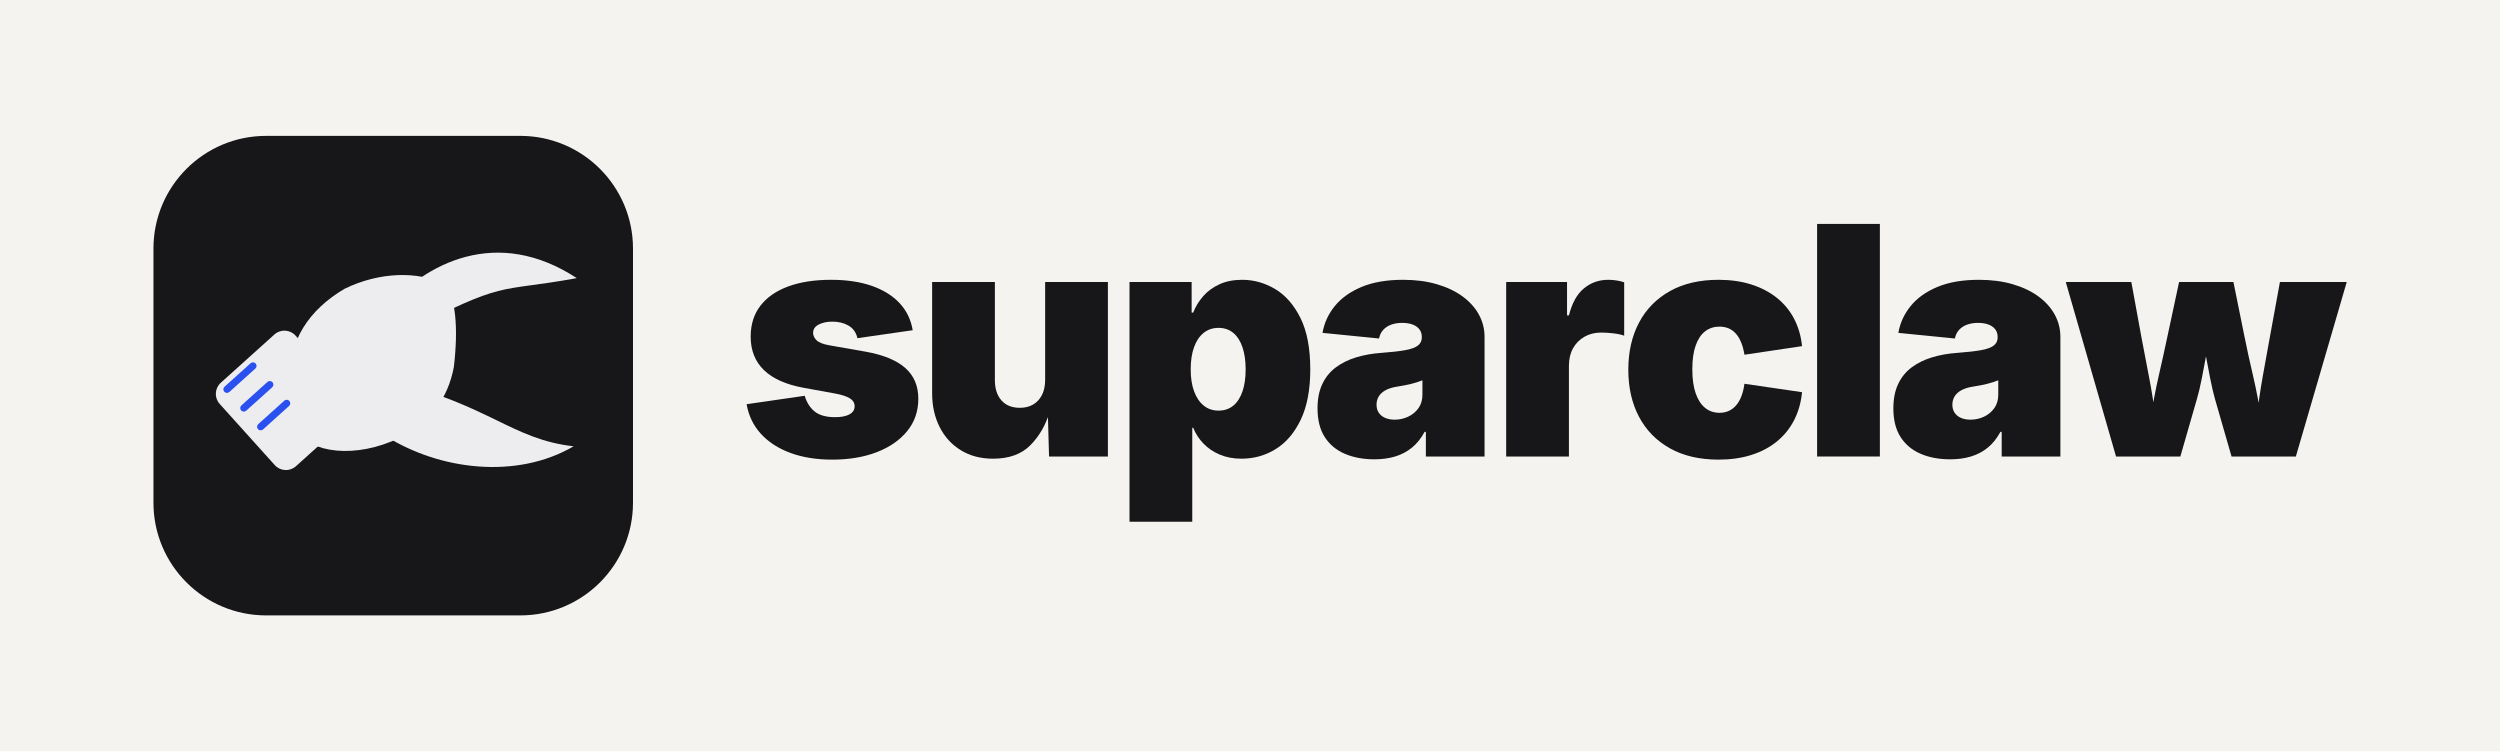
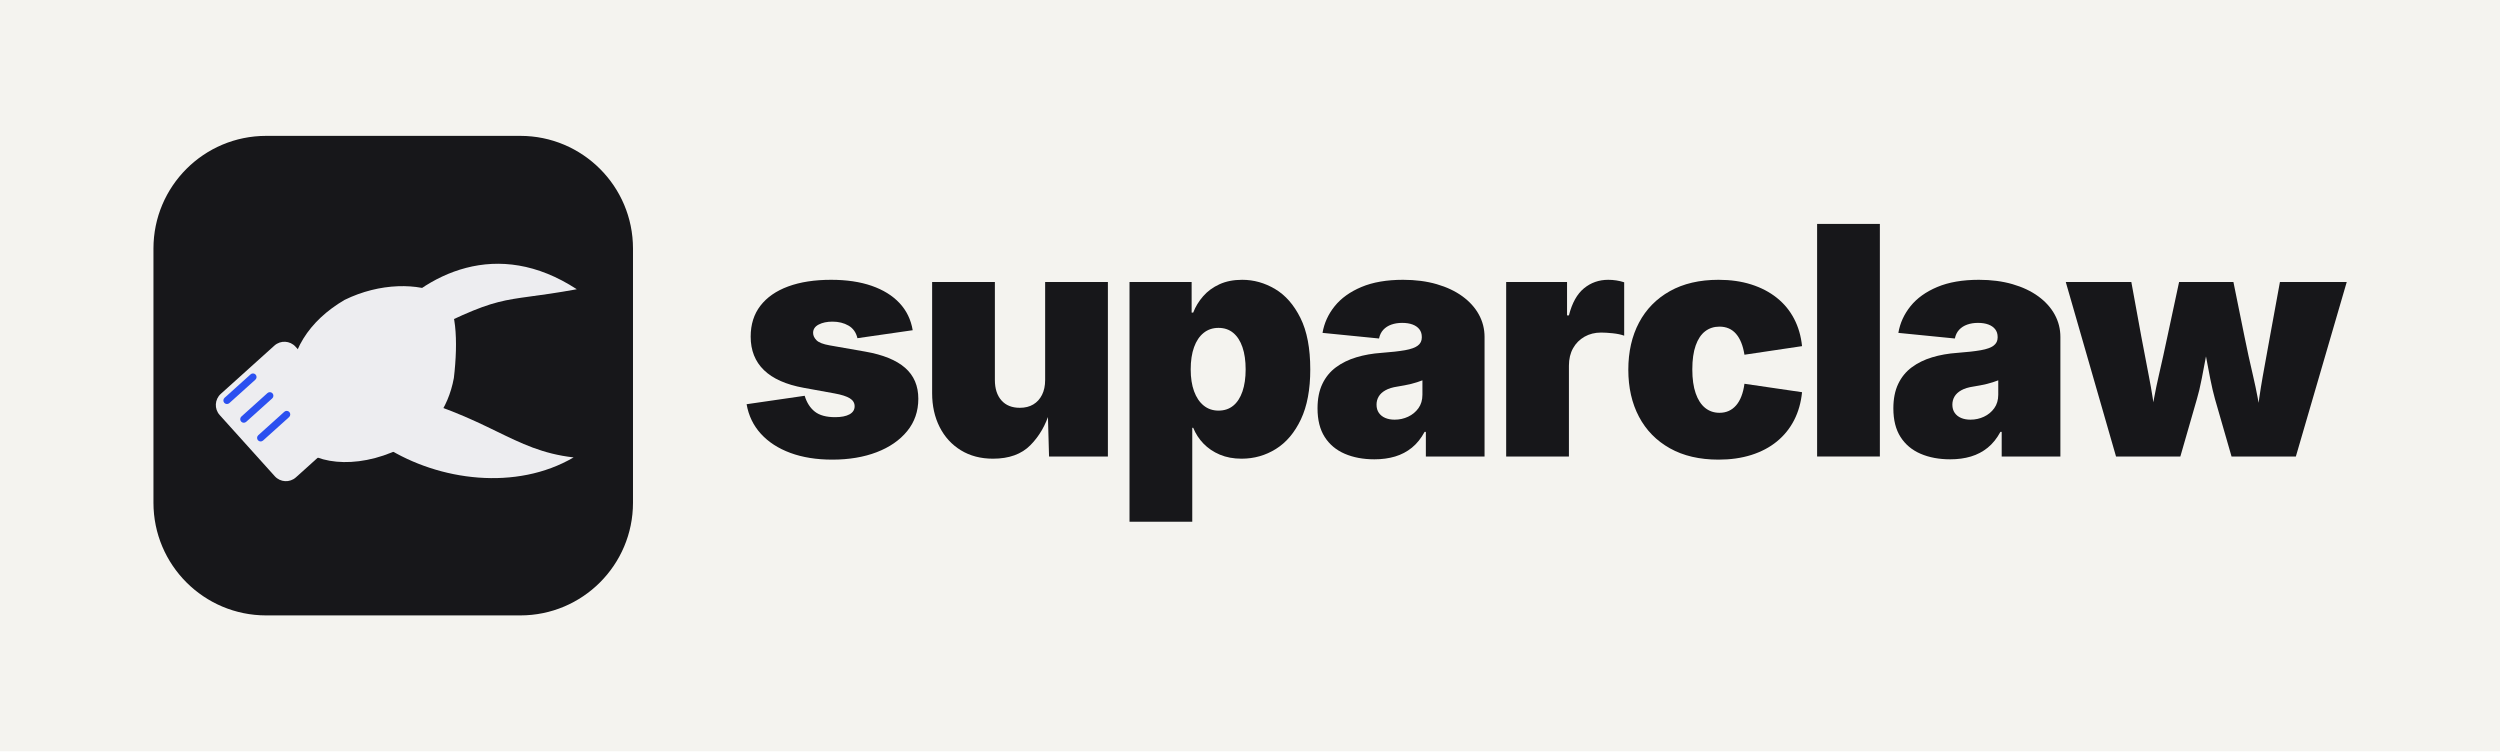
<svg xmlns="http://www.w3.org/2000/svg" width="1564" height="470" viewBox="0 0 1564 470" role="img" aria-label="SuparClaw">
  <rect width="1564" height="470" fill="#F4F3EF" />
  <g transform="translate(96 85)">
    <rect width="300" height="300" rx="70.5" fill="#17171A" />
    <g transform="translate(19.5 19.5) scale(0.2548828)">
-       <g transform="translate(539.03 528.87) scale(0.83531)">
+       <g transform="translate(539.03 556.16) scale(0.83531)">
        <g transform="rotate(-8 -80 0)">
          <g transform="rotate(-34 -330 40)">
            <rect x="-486" y="-160" width="300" height="330" rx="44" fill="#EDEDF0" />
            <g fill="#2B50F0">
              <rect x="-452" y="-144" width="124" height="21" rx="10.5" />
              <rect x="-452" y="-70" width="124" height="21" rx="10.5" />
              <rect x="-452" y="4" width="124" height="21" rx="10.5" />
            </g>
          </g>
          <path d="M -330 -46 C -322 -156 -248 -240 -136 -286 C -26 -322 86 -306 150 -262 C 188 -228 178 -120 150 -14 C 120 76 60 130 -8 160 C -150 216 -284 186 -330 118 Z" fill="#EDEDF0" />
          <path d="M 544 -222 C 334 -406 110 -330 -30 -206 L -8 -169 L 14 -132 C 344 -248 298 -212 544 -222 Z" fill="#EDEDF0" />
          <path d="M 466 266 C 288 220 240 112 -42 0 L -59 80 L -76 160 C 66 280 286 340 466 266 Z" fill="#EDEDF0" />
        </g>
      </g>
    </g>
  </g>
  <g transform="translate(462 285.59) scale(0.09765625 -0.09765625)" fill="#17171A">
    <path transform="translate(0 0)" d="M601 -20Q449 -20 332.5 23.0Q216 66 143.5 145.5Q71 225 52 335L424 389Q444 323 489.0 287.5Q534 252 619 252Q678 252 711.0 270.0Q744 288 744 322Q744 354 713.0 373.0Q682 392 616 404L418 440Q248 471 163.0 553.5Q78 636 78 768Q78 885 140.5 966.0Q203 1047 318.5 1089.5Q434 1132 594 1132Q742 1132 853.0 1093.5Q964 1055 1031.5 983.0Q1099 911 1116 809L762 758Q749 813 705.0 838.5Q661 864 602 864Q550 864 514.0 845.5Q478 827 478 792Q478 767 499.5 745.0Q521 723 584 712L812 672Q983 642 1067.5 568.0Q1152 494 1152 370Q1152 250 1080.5 162.5Q1009 75 885.0 27.5Q761 -20 601 -20Z" />
    <path transform="translate(1138.464 0)" d="M492 -14Q374 -14 286.0 40.0Q198 94 150.0 189.0Q102 284 102 406V1118H504V490Q504 407 546.0 359.5Q588 312 664 312Q714 312 750.0 333.5Q786 355 806.0 395.0Q826 435 826 490V1118H1228V0H851L843 286H855Q817 159 731.5 72.5Q646 -14 492 -14Z" />
    <path transform="translate(2402.928 0)" d="M102 -418V1118H500V922H510Q532 979 574.0 1027.0Q616 1075 678.5 1103.5Q741 1132 824 1132Q935 1132 1034.5 1073.0Q1134 1014 1197.0 887.5Q1260 761 1260 558Q1260 365 1200.0 238.0Q1140 111 1040.0 48.5Q940 -14 820 -14Q742 -14 680.5 12.0Q619 38 576.0 82.5Q533 127 510 184H504V-418ZM672 294Q728 294 766.5 325.5Q805 357 825.5 416.5Q846 476 846 558Q846 641 825.5 700.5Q805 760 766.5 792.0Q728 824 672 824Q617 824 577.0 792.0Q537 760 515.5 700.5Q494 641 494 558Q494 477 515.5 418.0Q537 359 577.0 326.5Q617 294 672 294Z" />
    <path transform="translate(3659.392 0)" d="M414 -18Q307 -18 224.5 17.5Q142 53 96.0 125.0Q50 197 50 308Q50 400 81.0 465.0Q112 530 168.0 571.5Q224 613 298.5 635.5Q373 658 460 664Q554 671 610.5 681.0Q667 691 692.5 710.5Q718 730 718 762V766Q718 795 702.5 815.0Q687 835 659.0 845.5Q631 856 592 856Q554 856 523.0 845.0Q492 834 471.5 812.0Q451 790 444 756L82 792Q98 886 160.0 963.0Q222 1040 331.5 1086.0Q441 1132 598 1132Q717 1132 813.5 1104.0Q910 1076 978.5 1026.0Q1047 976 1083.5 909.5Q1120 843 1120 766V0H744V158H736Q702 95 654.5 56.5Q607 18 547.0 0.0Q487 -18 414 -18ZM544 236Q590 236 630.5 255.0Q671 274 696.5 309.5Q722 345 722 396V488Q706 482 688.0 476.0Q670 470 649.5 465.0Q629 460 607.5 456.0Q586 452 562 448Q515 441 485.5 424.5Q456 408 442.0 384.5Q428 361 428 332Q428 301 443.0 279.5Q458 258 484.0 247.0Q510 236 544 236Z" />
    <path transform="translate(4815.856 0)" d="M102 0V1118H492V904H504Q534 1023 600.5 1077.5Q667 1132 756 1132Q782 1132 808.0 1128.0Q834 1124 858 1116V774Q828 785 784.5 789.5Q741 794 710 794Q651 794 604.0 767.5Q557 741 530.5 693.5Q504 646 504 582V0Z" />
    <path transform="translate(5638.32 0)" d="M640 -20Q458 -20 328.5 52.5Q199 125 130.5 254.5Q62 384 62 556Q62 728 130.5 857.5Q199 987 328.5 1059.5Q458 1132 640 1132Q756 1132 850.0 1102.0Q944 1072 1013.5 1016.5Q1083 961 1124.0 882.5Q1165 804 1175 707L806 652Q799 696 785.5 729.5Q772 763 752.0 786.0Q732 809 705.5 820.5Q679 832 646 832Q593 832 554.0 802.0Q515 772 493.5 711.0Q472 650 472 558Q472 467 493.5 405.0Q515 343 554.0 311.5Q593 280 646 280Q679 280 705.5 292.0Q732 304 752.5 327.5Q773 351 786.5 386.0Q800 421 806 466L1175 412Q1165 312 1124.0 232.5Q1083 153 1014.0 96.5Q945 40 850.5 10.0Q756 -20 640 -20Z" />
    <path transform="translate(6807.784 0)" d="M504 1490V0H102V1490Z" />
    <path transform="translate(7348.248 0)" d="M414 -18Q307 -18 224.5 17.5Q142 53 96.0 125.0Q50 197 50 308Q50 400 81.0 465.0Q112 530 168.0 571.5Q224 613 298.5 635.5Q373 658 460 664Q554 671 610.5 681.0Q667 691 692.5 710.5Q718 730 718 762V766Q718 795 702.5 815.0Q687 835 659.0 845.5Q631 856 592 856Q554 856 523.0 845.0Q492 834 471.5 812.0Q451 790 444 756L82 792Q98 886 160.0 963.0Q222 1040 331.5 1086.0Q441 1132 598 1132Q717 1132 813.5 1104.0Q910 1076 978.5 1026.0Q1047 976 1083.5 909.5Q1120 843 1120 766V0H744V158H736Q702 95 654.5 56.5Q607 18 547.0 0.0Q487 -18 414 -18ZM544 236Q590 236 630.5 255.0Q671 274 696.5 309.5Q722 345 722 396V488Q706 482 688.0 476.0Q670 470 649.5 465.0Q629 460 607.5 456.0Q586 452 562 448Q515 441 485.5 424.5Q456 408 442.0 384.5Q428 361 428 332Q428 301 443.0 279.5Q458 258 484.0 247.0Q510 236 544 236Z" />
    <path transform="translate(8504.712 0)" d="M320 0 -2 1118H418L482 768Q504 648 530.5 514.0Q557 380 576 224H539Q562 380 593.0 514.5Q624 649 649 768L724 1118H1072L1143 768Q1167 648 1198.5 514.0Q1230 380 1253 224H1218Q1236 380 1260.0 514.0Q1284 648 1306 768L1370 1118H1798L1472 0H1060L954 368Q939 421 923.5 498.5Q908 576 893.5 655.5Q879 735 864 792H928Q914 735 899.0 655.5Q884 576 869.0 498.5Q854 421 838 368L732 0Z" />
  </g>
</svg>
